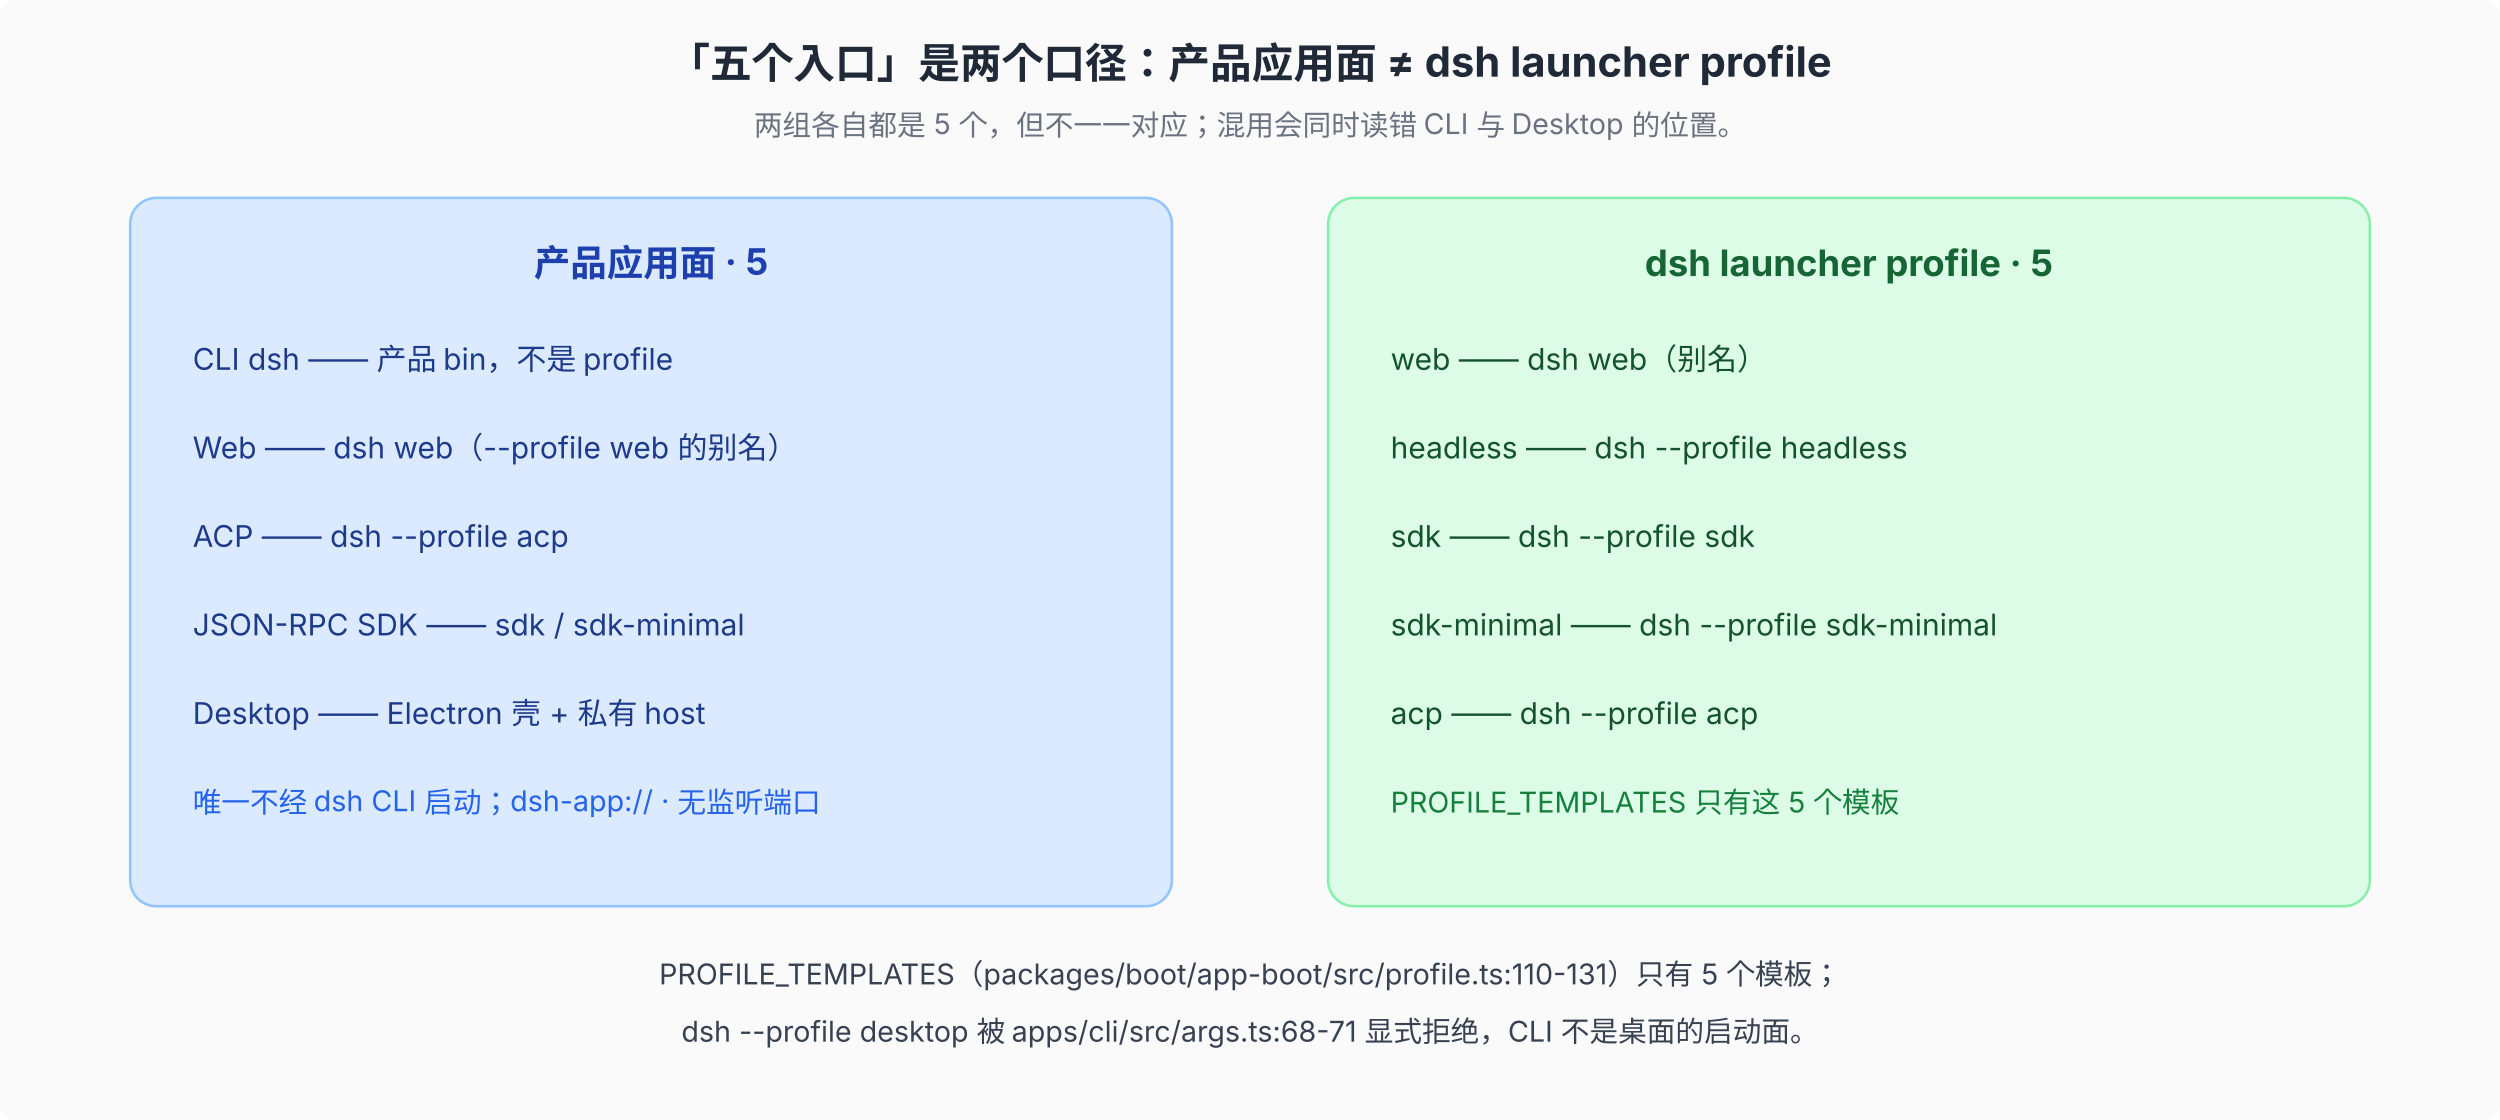
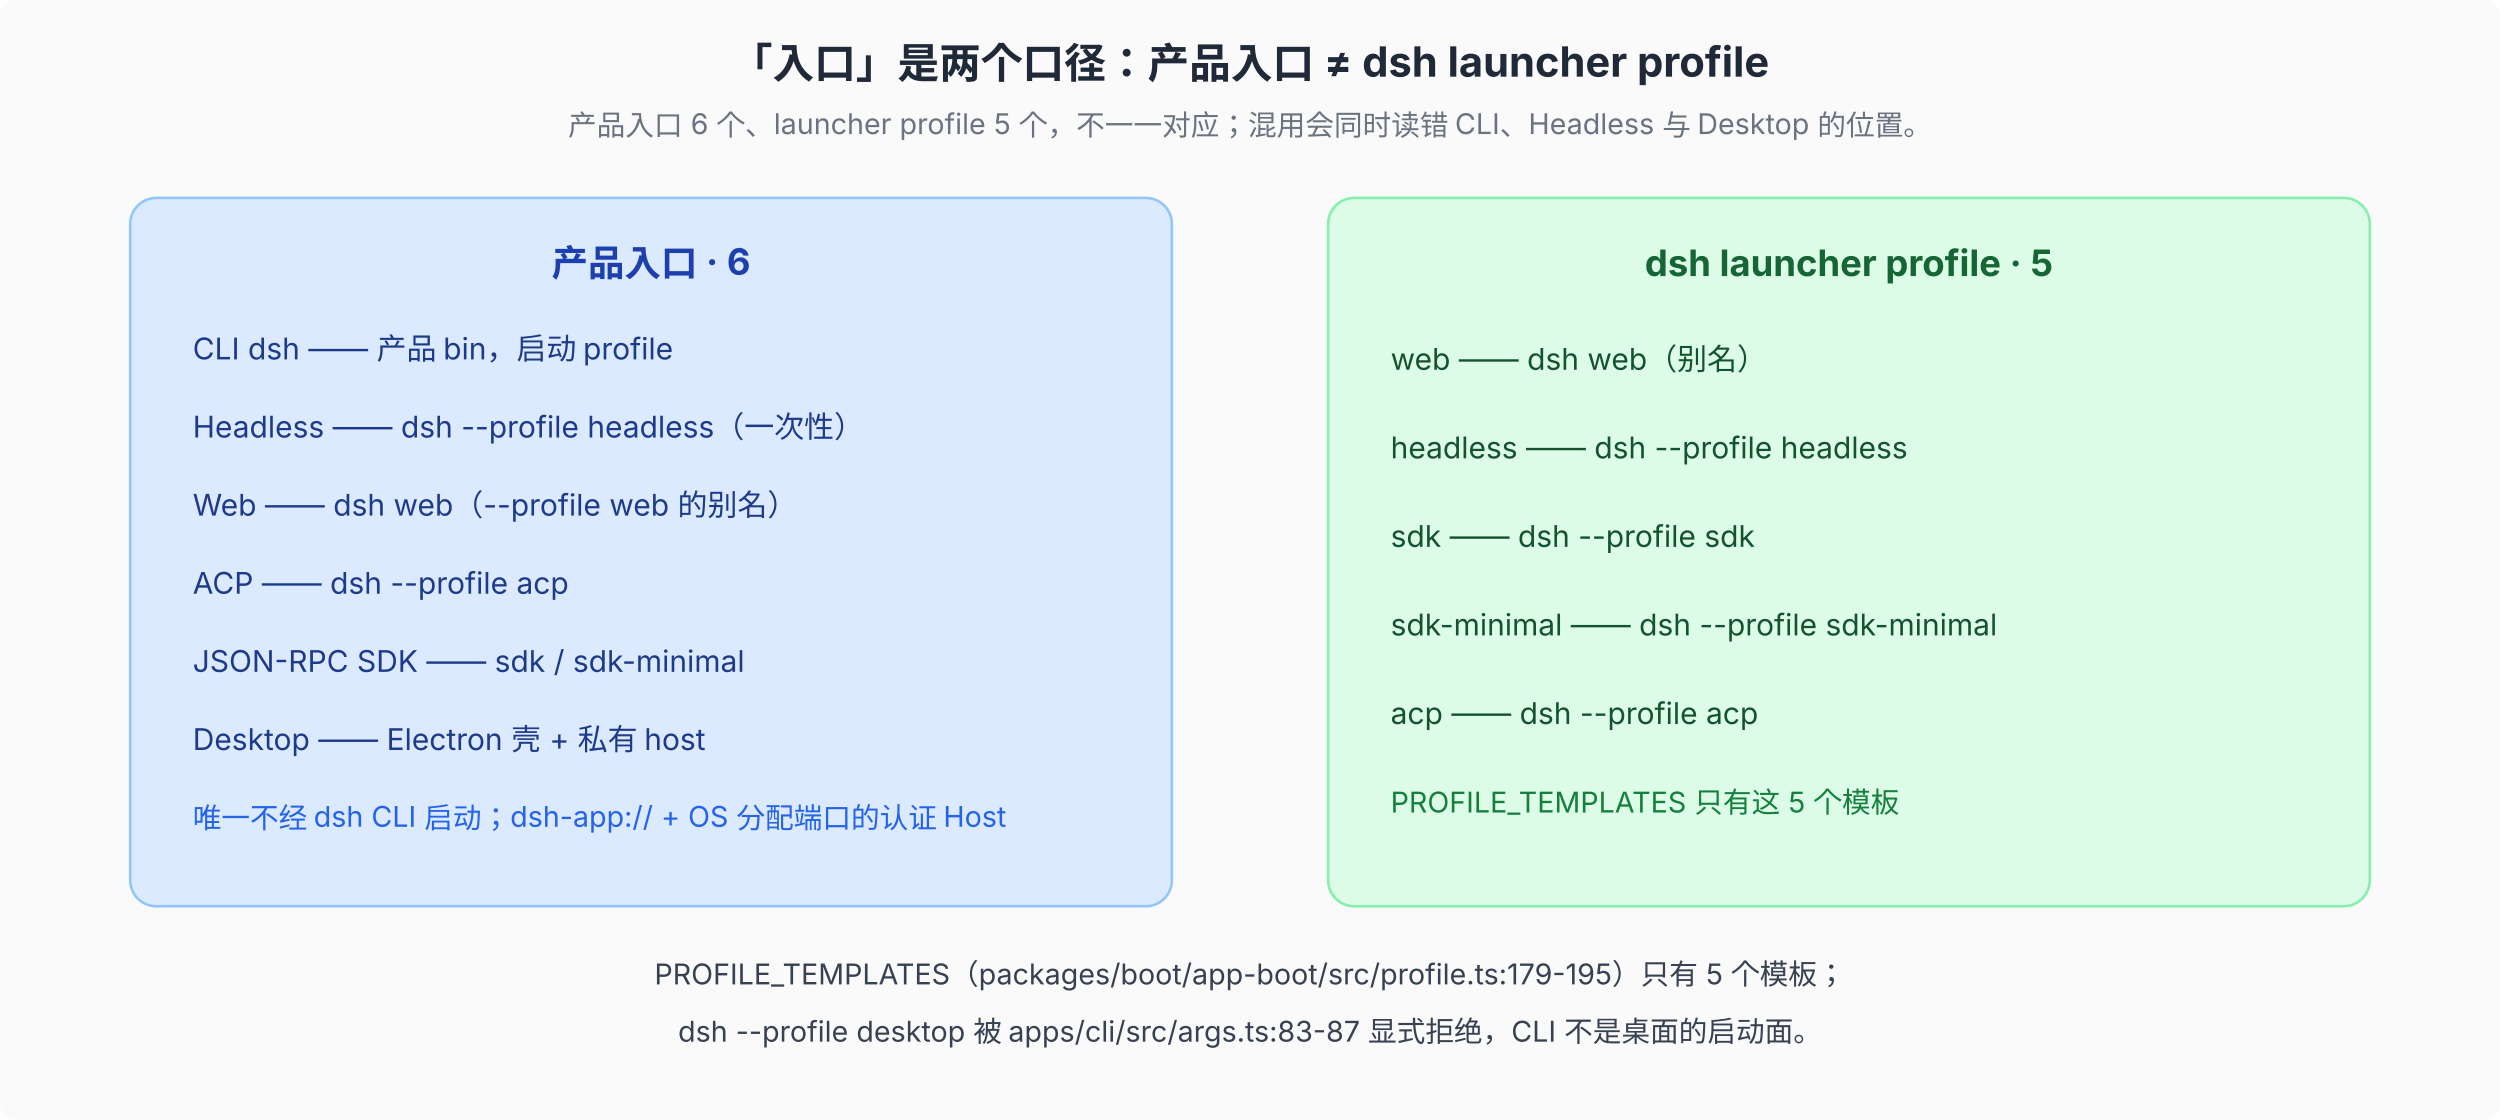
<svg xmlns="http://www.w3.org/2000/svg" viewBox="0 0 960 430" font-family="system-ui, -apple-system, 'PingFang SC', 'Noto Sans SC', sans-serif" font-size="12">
  <rect width="960" height="430" fill="#fafafa" rx="6" />
-   <text x="480" y="30" text-anchor="middle" font-size="16" font-weight="700" fill="#1f2937">「五个入口」是两个口径：产品应用面 ≠ dsh launcher profile</text>
-   <text x="480" y="52" text-anchor="middle" font-size="11" fill="#6b7280">两组各自都是 5 个，但不一一对应；混用会同时读错 CLI 与 Desktop 的位置。</text>
+   <text x="480" y="30" text-anchor="middle" font-size="16" font-weight="700" fill="#1f2937">「入口」是两个口径：产品入口 ≠ dsh launcher profile</text>
+   <text x="480" y="52" text-anchor="middle" font-size="11" fill="#6b7280">产品入口 6 个、launcher profile 5 个，不一一对应；混用会同时读错 CLI、Headless 与 Desktop 的位置。</text>
  <rect x="50" y="76" width="400" height="272" rx="10" fill="#dbeafe" stroke="#93c5fd" />
-   <text x="250" y="106" text-anchor="middle" font-size="14" font-weight="700" fill="#1e40af">产品应用面 · 5</text>
-   <text x="74" y="142" font-size="11.5" fill="#1e3a8a">CLI dsh —— 产品 bin，不是 profile</text>
-   <text x="74" y="176" font-size="11.5" fill="#1e3a8a">Web —— dsh web（--profile web 的别名）</text>
-   <text x="74" y="210" font-size="11.5" fill="#1e3a8a">ACP —— dsh --profile acp</text>
-   <text x="74" y="244" font-size="11.5" fill="#1e3a8a">JSON-RPC SDK —— sdk / sdk-minimal</text>
-   <text x="74" y="278" font-size="11.5" fill="#1e3a8a">Desktop —— Electron 壳 + 私有 host</text>
-   <text x="74" y="312" font-size="11" fill="#2563eb">唯一不经 dsh CLI 启动；dsh-app:// · 无监听端口</text>
+   <text x="250" y="106" text-anchor="middle" font-size="14" font-weight="700" fill="#1e40af">产品入口 · 6</text>
+   <text x="74" y="138" font-size="11.5" fill="#1e3a8a">CLI dsh —— 产品 bin，启动 profile</text>
+   <text x="74" y="168" font-size="11.5" fill="#1e3a8a">Headless —— dsh --profile headless（一次性）</text>
+   <text x="74" y="198" font-size="11.5" fill="#1e3a8a">Web —— dsh web（--profile web 的别名）</text>
+   <text x="74" y="228" font-size="11.5" fill="#1e3a8a">ACP —— dsh --profile acp</text>
+   <text x="74" y="258" font-size="11.5" fill="#1e3a8a">JSON-RPC SDK —— sdk / sdk-minimal</text>
+   <text x="74" y="288" font-size="11.5" fill="#1e3a8a">Desktop —— Electron 壳 + 私有 host</text>
+   <text x="74" y="318" font-size="11" fill="#2563eb">唯一不经 dsh CLI 启动；dsh-app:// + OS 分配端口的认证 Host</text>
  <rect x="510" y="76" width="400" height="272" rx="10" fill="#dcfce7" stroke="#86efac" />
  <text x="710" y="106" text-anchor="middle" font-size="14" font-weight="700" fill="#166534">dsh launcher profile · 5</text>
  <text x="534" y="142" font-size="11.5" fill="#14532d">web —— dsh web（别名）</text>
  <text x="534" y="176" font-size="11.5" fill="#14532d">headless —— dsh --profile headless</text>
  <text x="534" y="210" font-size="11.5" fill="#14532d">sdk —— dsh --profile sdk</text>
  <text x="534" y="244" font-size="11.5" fill="#14532d">sdk-minimal —— dsh --profile sdk-minimal</text>
  <text x="534" y="278" font-size="11.5" fill="#14532d">acp —— dsh --profile acp</text>
  <text x="534" y="312" font-size="11" fill="#15803d">PROFILE_TEMPLATES 只有这 5 个模板</text>
-   <text x="480" y="378" text-anchor="middle" font-size="11" fill="#374151">PROFILE_TEMPLATES（packages/boot/app-boot/src/profile.ts:110-131）只有 5 个模板；</text>
-   <text x="480" y="400" text-anchor="middle" font-size="11" fill="#374151">dsh --profile desktop 被 apps/cli/src/args.ts:68-71 显式拒绝，CLI 不是桌面的启动面。</text>
+   <text x="480" y="378" text-anchor="middle" font-size="11" fill="#374151">PROFILE_TEMPLATES（packages/boot/app-boot/src/profile.ts:179-195）只有 5 个模板；</text>
+   <text x="480" y="400" text-anchor="middle" font-size="11" fill="#374151">dsh --profile desktop 被 apps/cli/src/args.ts:83-87 显式拒绝，CLI 不是桌面的启动面。</text>
</svg>
